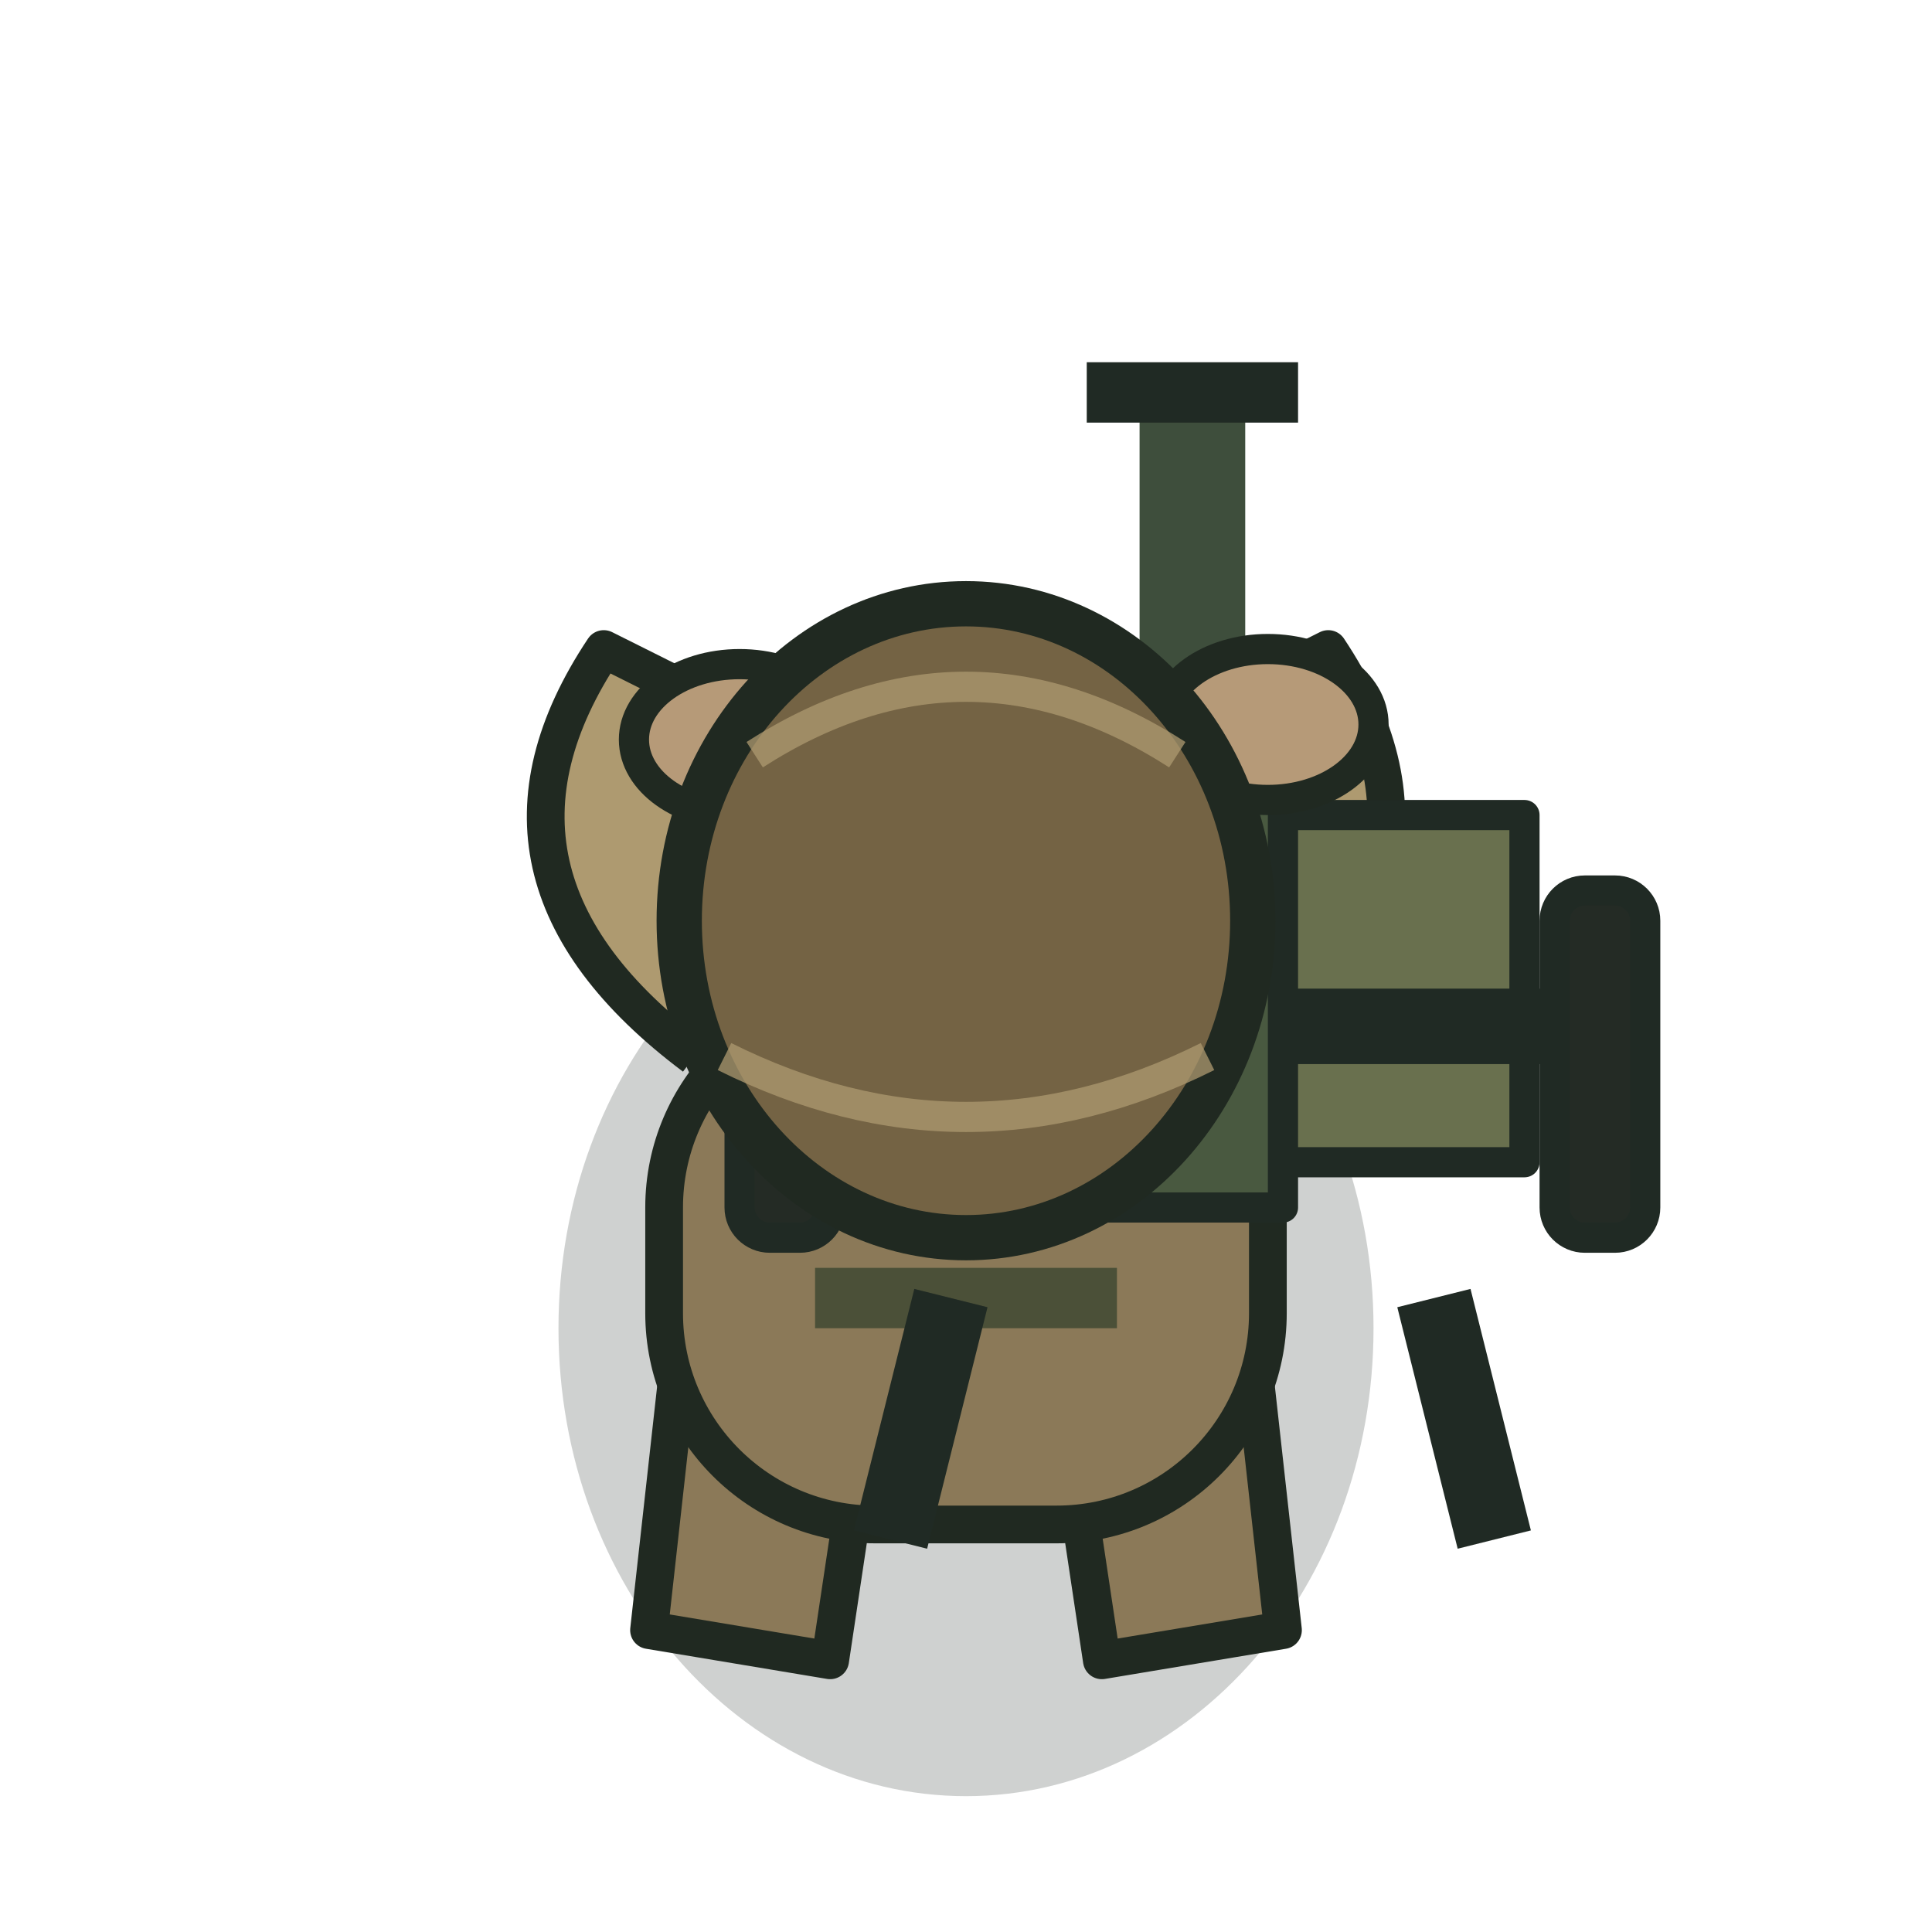
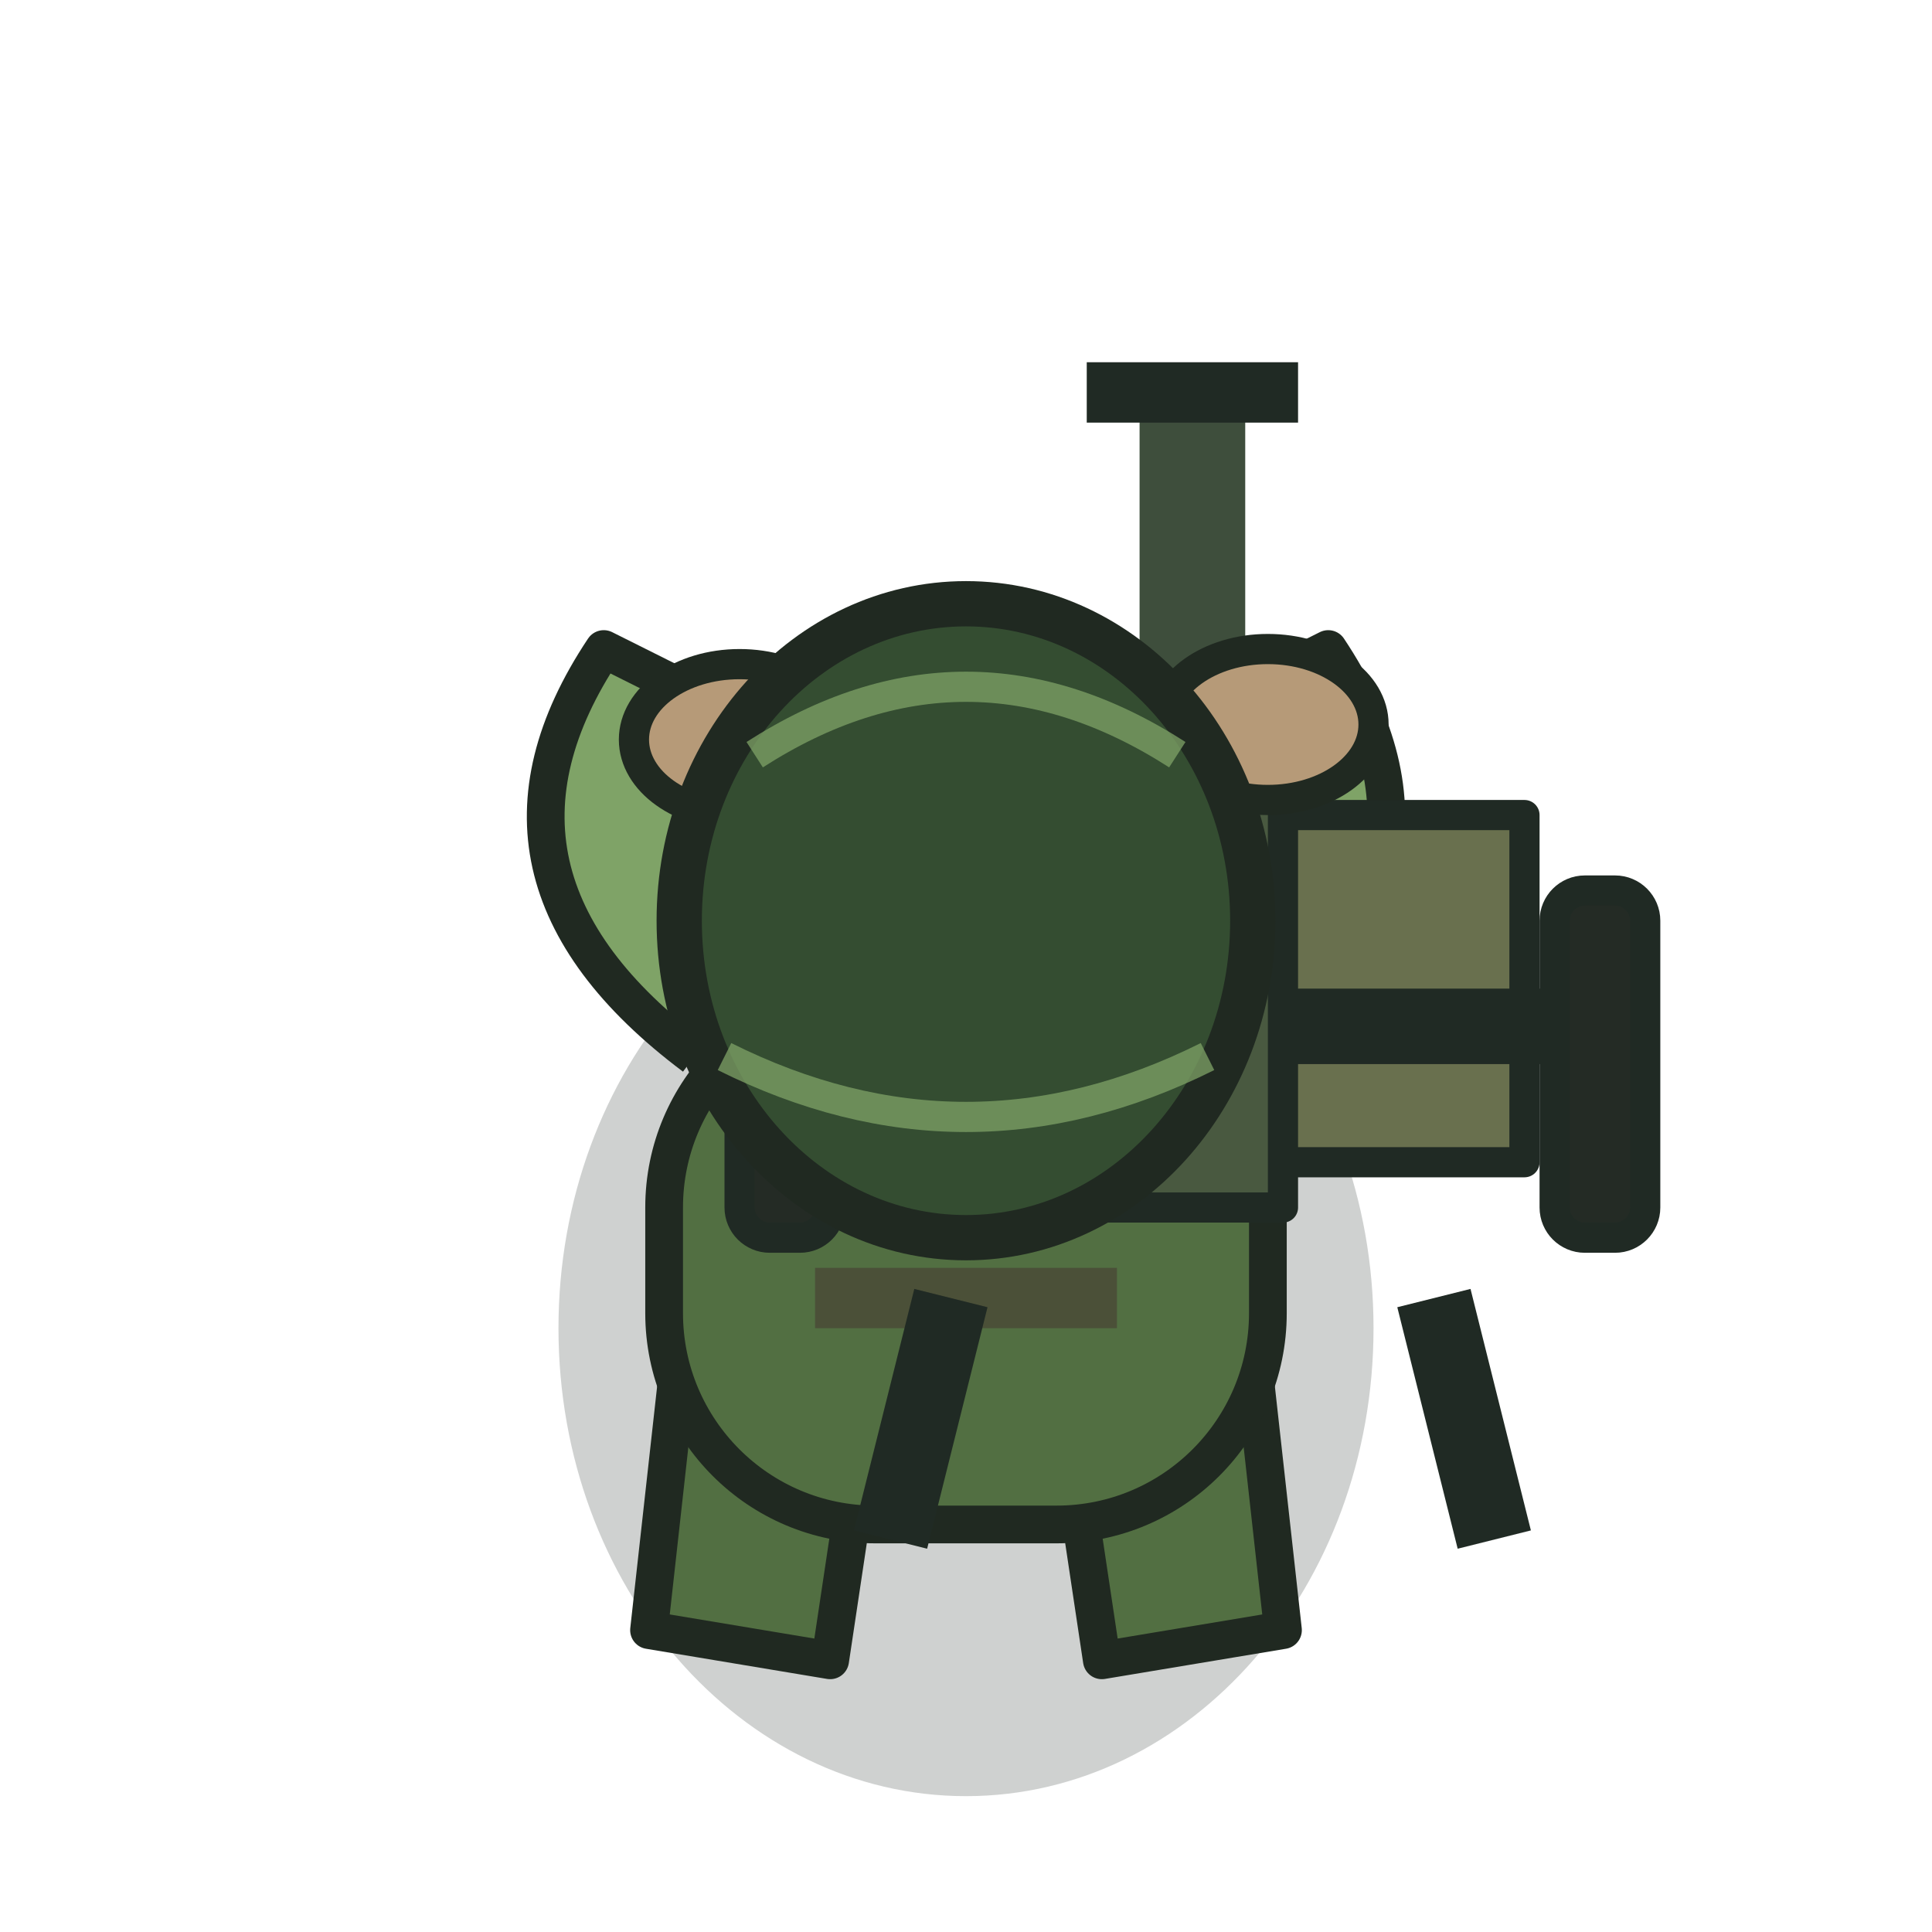
<svg xmlns="http://www.w3.org/2000/svg" width="128" height="128" viewBox="0 0 128 128">
  <g transform="translate(64 70)" stroke-linejoin="round">
    <ellipse cy="18" rx="27" ry="31" fill="#111a16" opacity=".2" />
-     <g fill="#8b7958" stroke="#202921" stroke-width="2.5">
+     <g fill="#526f42" stroke="#202921" stroke-width="2.5">
      <path d="M-19 20L-21 38-9 40-6 20M6 20L9 40 21 38 19 20" />
      <rect x="-20" y="-4" width="40" height="35" rx="14" />
-       <path d="M-18 0Q-34-12-24-27L-10-20M18 0Q34-12 24-27L10-20" fill="#ae9a70" />
+       <path d="M-18 0Q-34-12-24-27L-10-20M18 0Q34-12 24-27L10-20" fill="#7fa367" />
    </g>
    <path d="M-15 9H15M-10 16H10" stroke="#4b5038" stroke-width="4" />
    <g transform="translate(15 -7)">
      <g stroke="#202a24" stroke-width="2">
        <path d="M-16 23L-20 39M16 23L20 39" stroke-width="5" />
        <path d="M-22-9H22V14H-22Z" fill="#69704e" />
        <path d="M-28 5H28" stroke-width="5" />
        <rect x="-30" y="-4" width="6" height="23" rx="2" fill="#242b25" />
        <rect x="24" y="-4" width="6" height="23" rx="2" fill="#242b25" />
        <path d="M-6 17V-14H6V17Z" fill="#495940" />
        <path d="M0-12V-37" stroke="#3e4e3c" stroke-width="7" />
        <path d="M-7-37H7" stroke-width="4" />
      </g>
    </g>
    <g fill="#b69a78" stroke="#202921" stroke-width="2">
      <ellipse cx="-15" cy="-21" rx="7" ry="5" />
      <ellipse cx="20" cy="-22" rx="7" ry="5" />
    </g>
-     <ellipse cy="-9" rx="19" ry="21" fill="#746344" stroke="#202921" stroke-width="3" />
-     <path d="M-14-20Q0-29 14-20M-16 0Q0 8 16 0" fill="none" stroke="#ae9a70" stroke-width="2" opacity=".75" />
+     <ellipse cy="-9" rx="19" ry="21" fill="#344d31" stroke="#202921" stroke-width="3" />
+     <path d="M-14-20Q0-29 14-20M-16 0Q0 8 16 0" fill="none" stroke="#7fa367" stroke-width="2" opacity=".75" />
  </g>
</svg>
